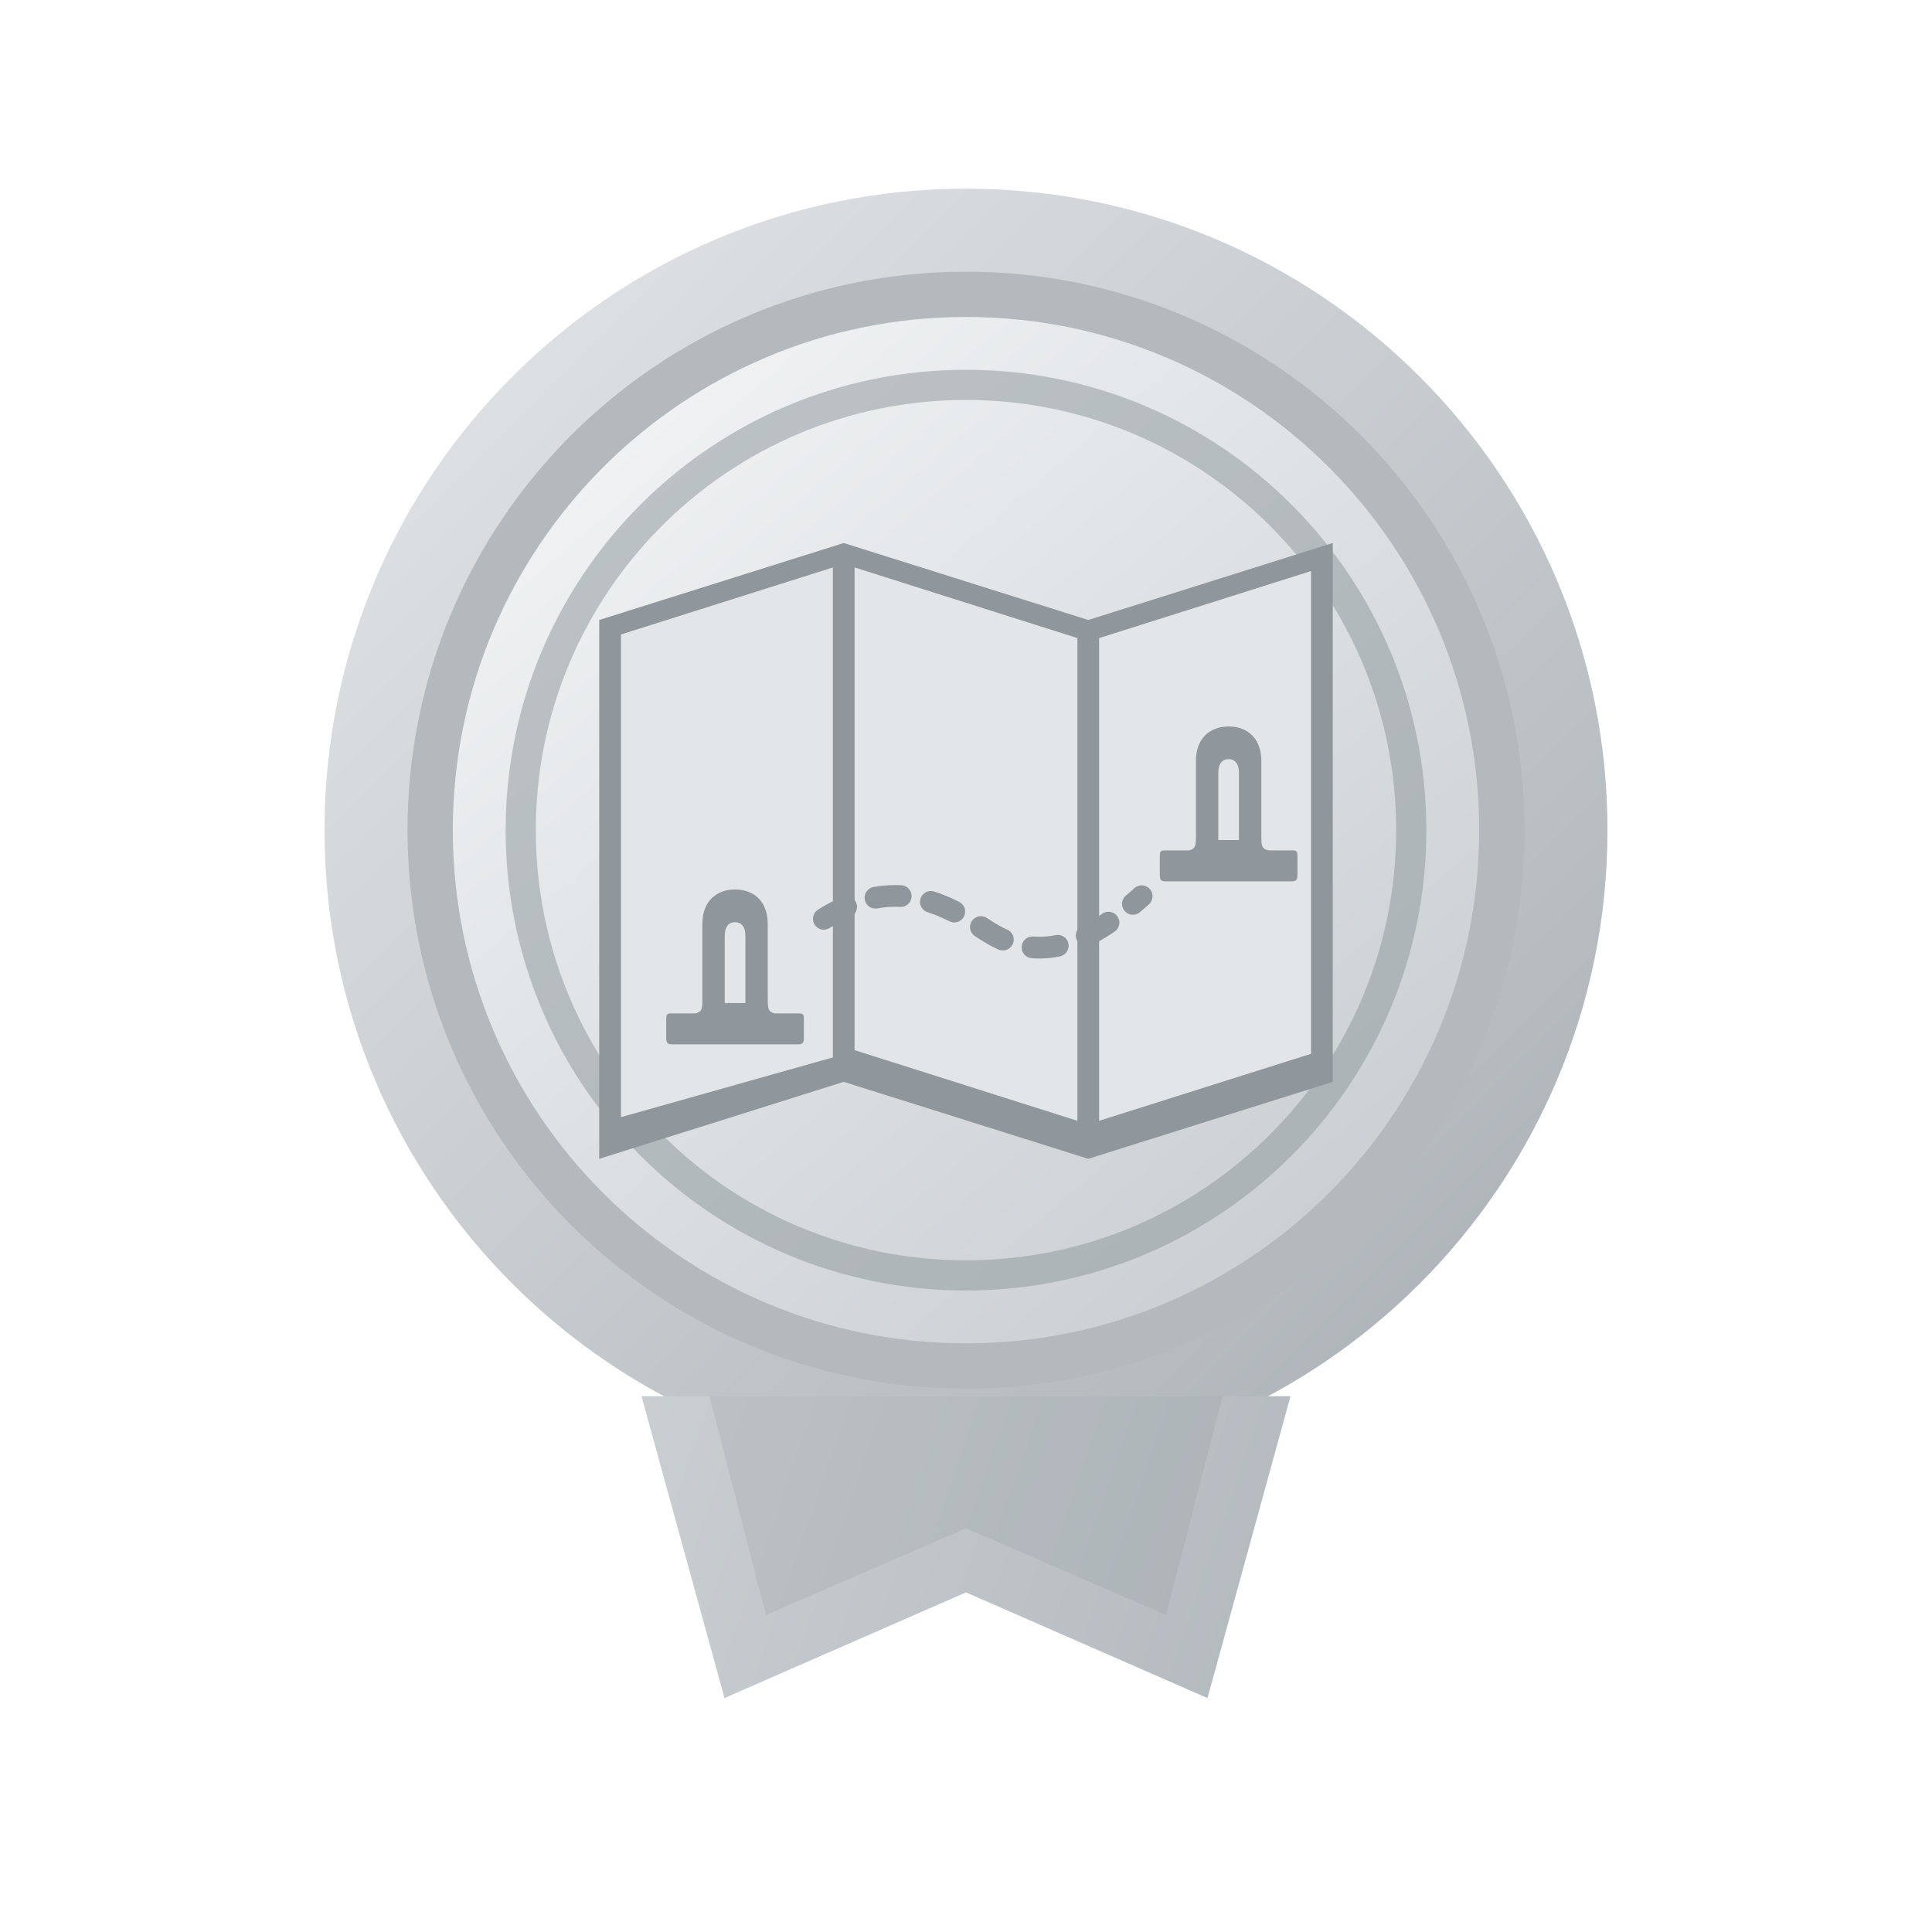
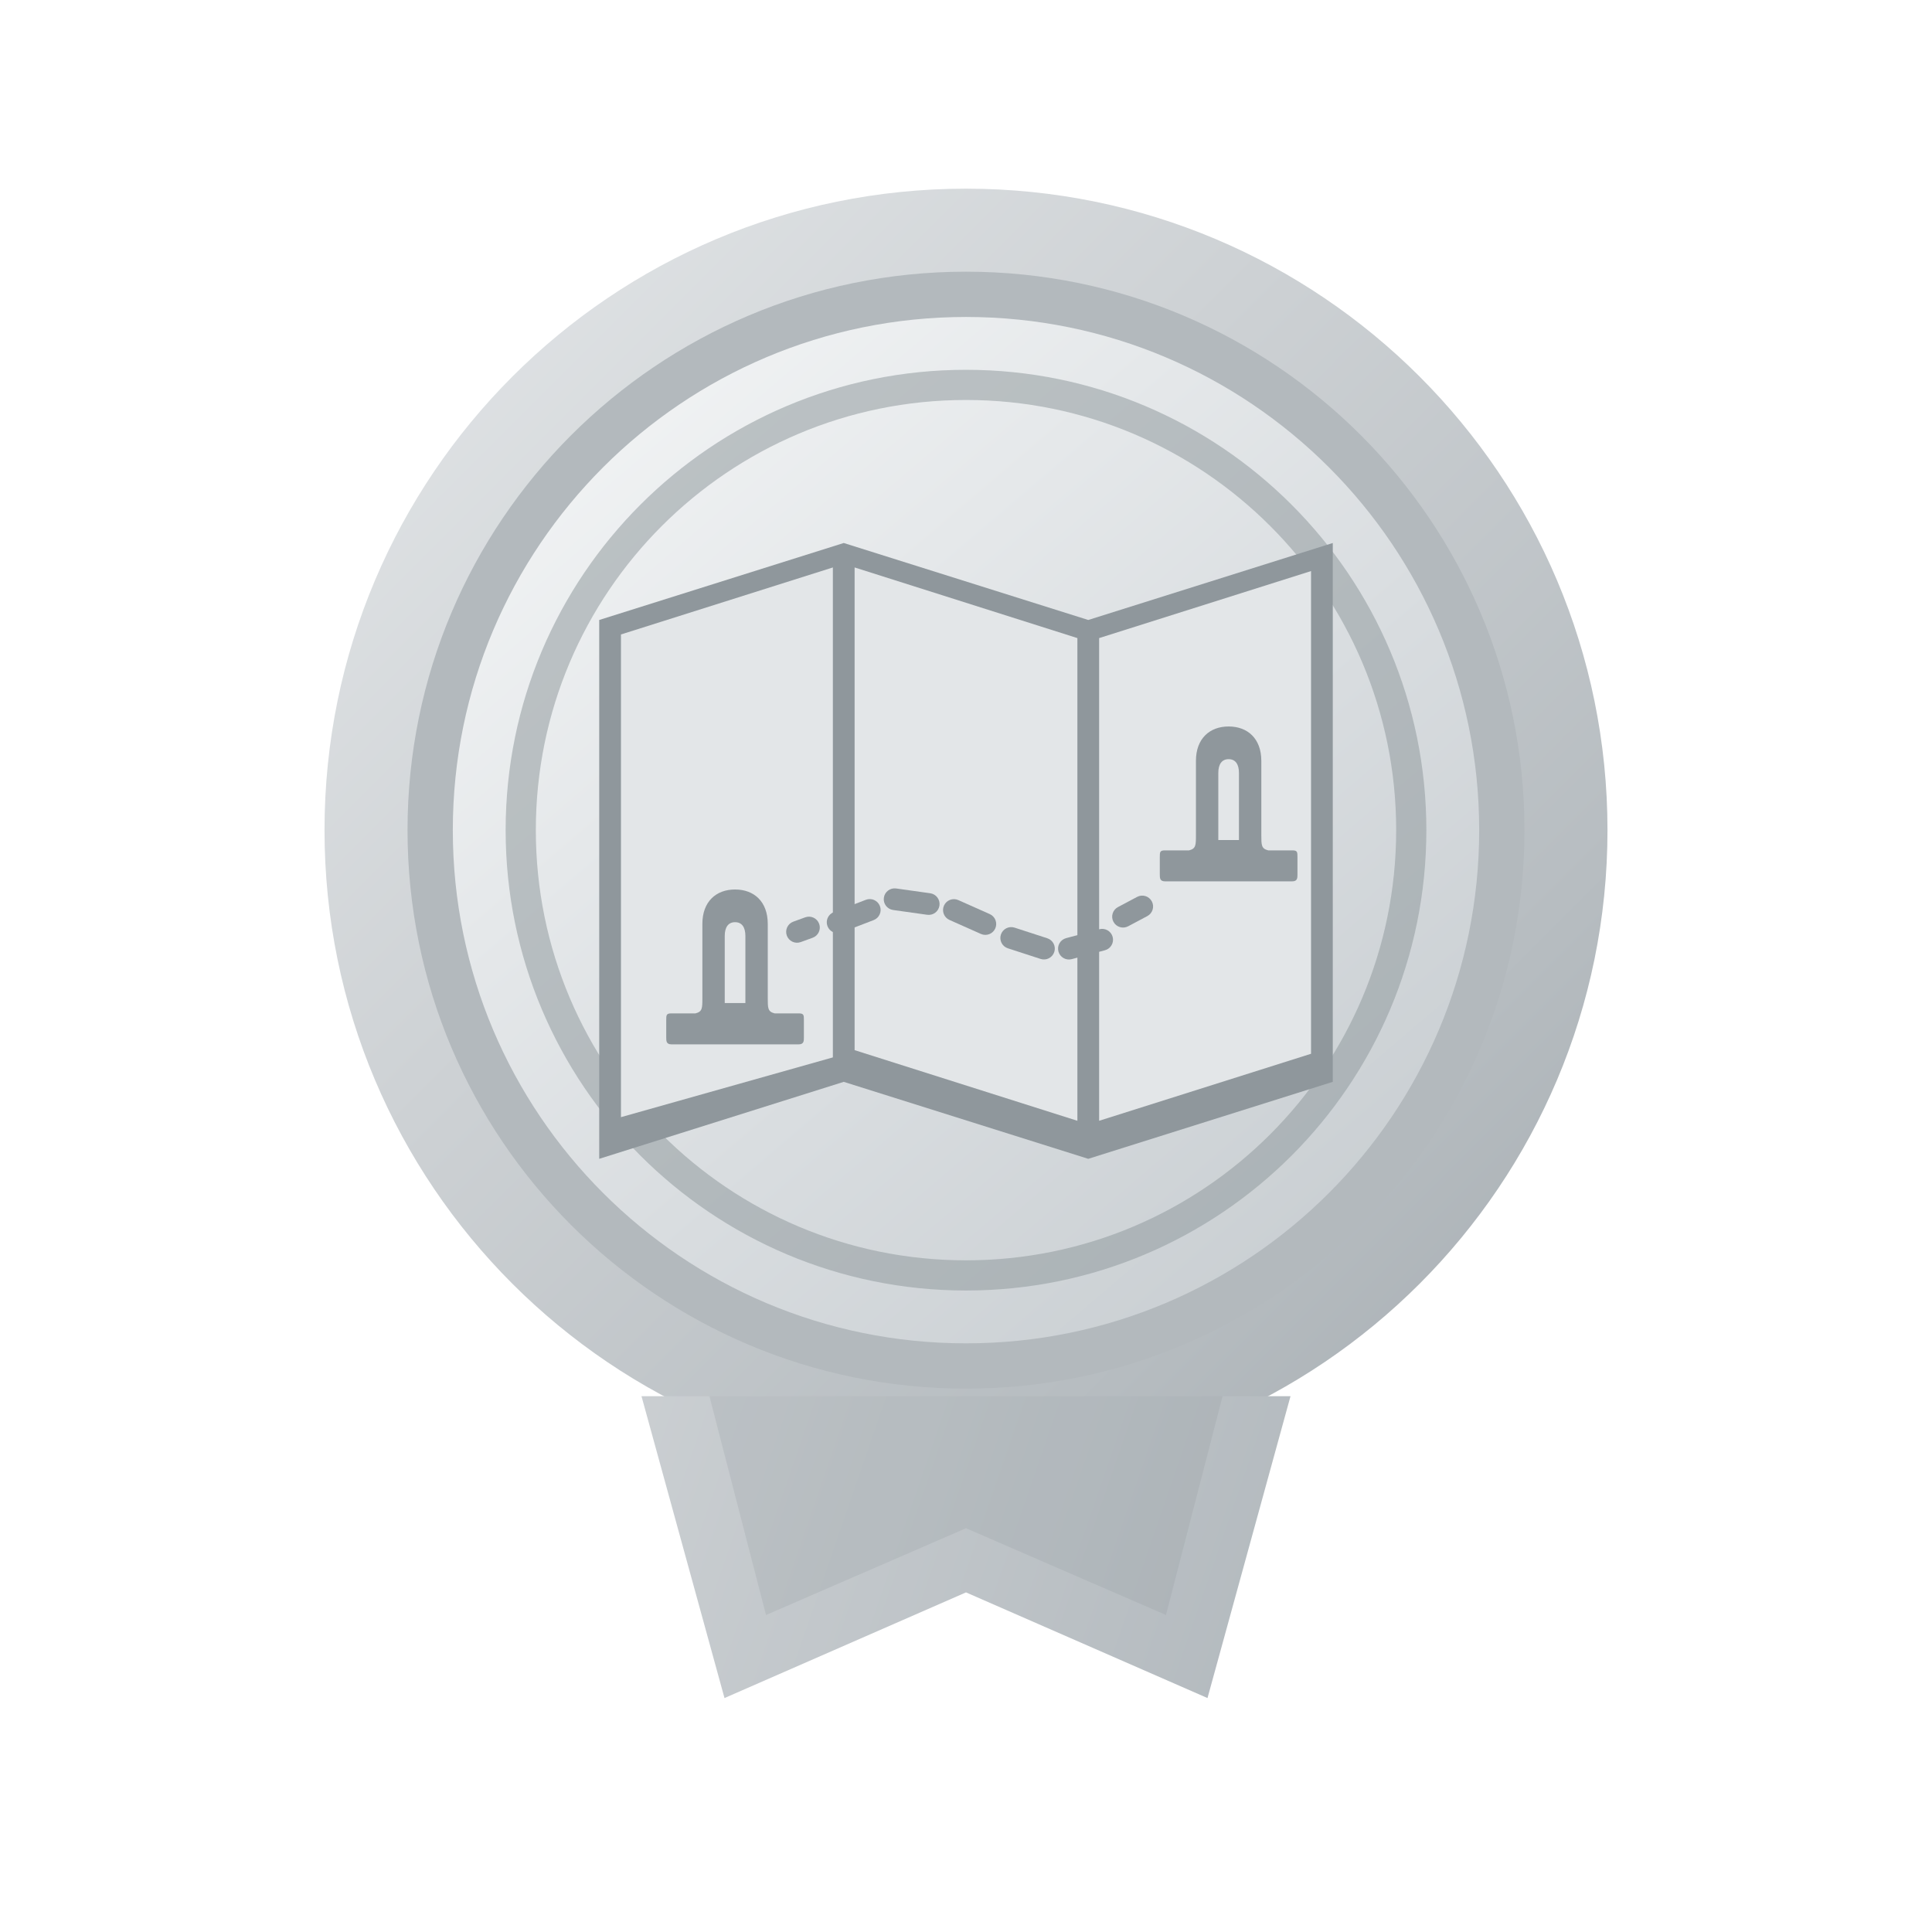
<svg xmlns="http://www.w3.org/2000/svg" width="512" height="512" viewBox="0 0 512 512" fill="none">
  <defs>
    <linearGradient id="metalOuter" x1="80" y1="80" x2="432" y2="432" gradientUnits="userSpaceOnUse">
      <stop offset="0%" stop-color="#E3E6E8" />
      <stop offset="35%" stop-color="#CDD1D4" />
      <stop offset="70%" stop-color="#B7BDC1" />
      <stop offset="100%" stop-color="#9FA6AB" />
    </linearGradient>
    <linearGradient id="metalInner" x1="140" y1="120" x2="372" y2="392" gradientUnits="userSpaceOnUse">
      <stop offset="0%" stop-color="#F1F3F4" />
      <stop offset="50%" stop-color="#D9DDE0" />
      <stop offset="100%" stop-color="#C2C8CC" />
    </linearGradient>
    <linearGradient id="ribbonRed" x1="140" y1="390" x2="372" y2="470" gradientUnits="userSpaceOnUse">
      <stop offset="0%" stop-color="#CDD1D4" />
      <stop offset="100%" stop-color="#AEB5BA" />
    </linearGradient>
  </defs>
  <g id="badge-root">
    <circle id="badge-outer-ring" cx="256" cy="220" r="170" fill="url(#metalOuter)" />
    <circle id="badge-mid-ring" cx="256" cy="220" r="148" fill="#B3B9BD" />
    <circle id="badge-inner-ring" cx="256" cy="220" r="136" fill="url(#metalInner)" />
    <circle id="badge-content-border" cx="256" cy="220" r="118" fill="none" stroke="#929A9F" stroke-opacity="0.55" stroke-width="8" />
    <g id="badge-ribbon">
      <path d="M170 370H342L320 450L256 422L192 450L170 370Z" fill="url(#ribbonRed)" />
      <path d="M188 370H324L309 428L256 405L203 428L188 370Z" fill="#8F979C" opacity="0.22" />
    </g>
    <g id="badge-content">
      <g transform="translate(134.8 92.3) scale(0.24)">
        <path fill="#8F979C" d="M100 300 L370 215 L640 300 L910 215 L910 810 L640 895 L370 810 L100 895 Z" />
        <path fill="#E3E6E8" d="M124 316 L358 242 L358 783 L124 849 Z" />
        <path fill="#E3E6E8" d="M382 242 L628 320 L628 853 L382 775 Z" />
        <path fill="#E3E6E8" d="M652 320 L886 246 L886 779 L652 853 Z" />
-         <path d="M348 630 C420 585 473 607 526 642 C583 680 637 661 699 605" fill="none" stroke="#8F979C" stroke-width="24" stroke-linecap="round" stroke-dasharray="28 34" />
+         <g fill="#8F979C">
+           <rect x="306" y="630" width="38" height="24" rx="12" transform="rotate(-20 325 642)" />
+           <rect x="350" y="615" width="62" height="24" rx="12" transform="rotate(-21 381 627)" />
+           <rect x="414" y="599" width="62" height="24" rx="12" transform="rotate(8 445 611)" />
+           <rect x="478" y="616" width="62" height="24" rx="12" transform="rotate(24 509 628)" />
+           <rect x="542" y="645" width="62" height="24" rx="12" transform="rotate(18 573 657)" />
+           <rect x="606" y="646" width="62" height="24" rx="12" transform="rotate(-15 637 658)" />
+           <rect x="665" y="610" width="48" height="24" rx="12" transform="rotate(-28 689 622)" />
+         </g>
        <g transform="translate(155 590) scale(1.9)">
          <path fill="#8F979C" fill-rule="evenodd" clip-rule="evenodd" d="M13 94C10 94 10 92 10 90V80C10 77 10 76 13 76H27C31 75 31 73 31 67V24C31 11 39 4 50 4S69 11 69 24V67C69 73 69 75 73 76H87C90 76 90 77 90 80V90C90 92 90 94 87 94H13ZM44 70V31C44 26 46 23 50 23S56 26 56 31V70H44Z" />
        </g>
        <g transform="translate(700 410) scale(1.9)">
          <path fill="#8F979C" fill-rule="evenodd" clip-rule="evenodd" d="M13 94C10 94 10 92 10 90V80C10 77 10 76 13 76H27C31 75 31 73 31 67V24C31 11 39 4 50 4S69 11 69 24V67C69 73 69 75 73 76H87C90 76 90 77 90 80V90C90 92 90 94 87 94H13ZM44 70V31C44 26 46 23 50 23S56 26 56 31V70H44Z" />
        </g>
      </g>
    </g>
  </g>
</svg>
